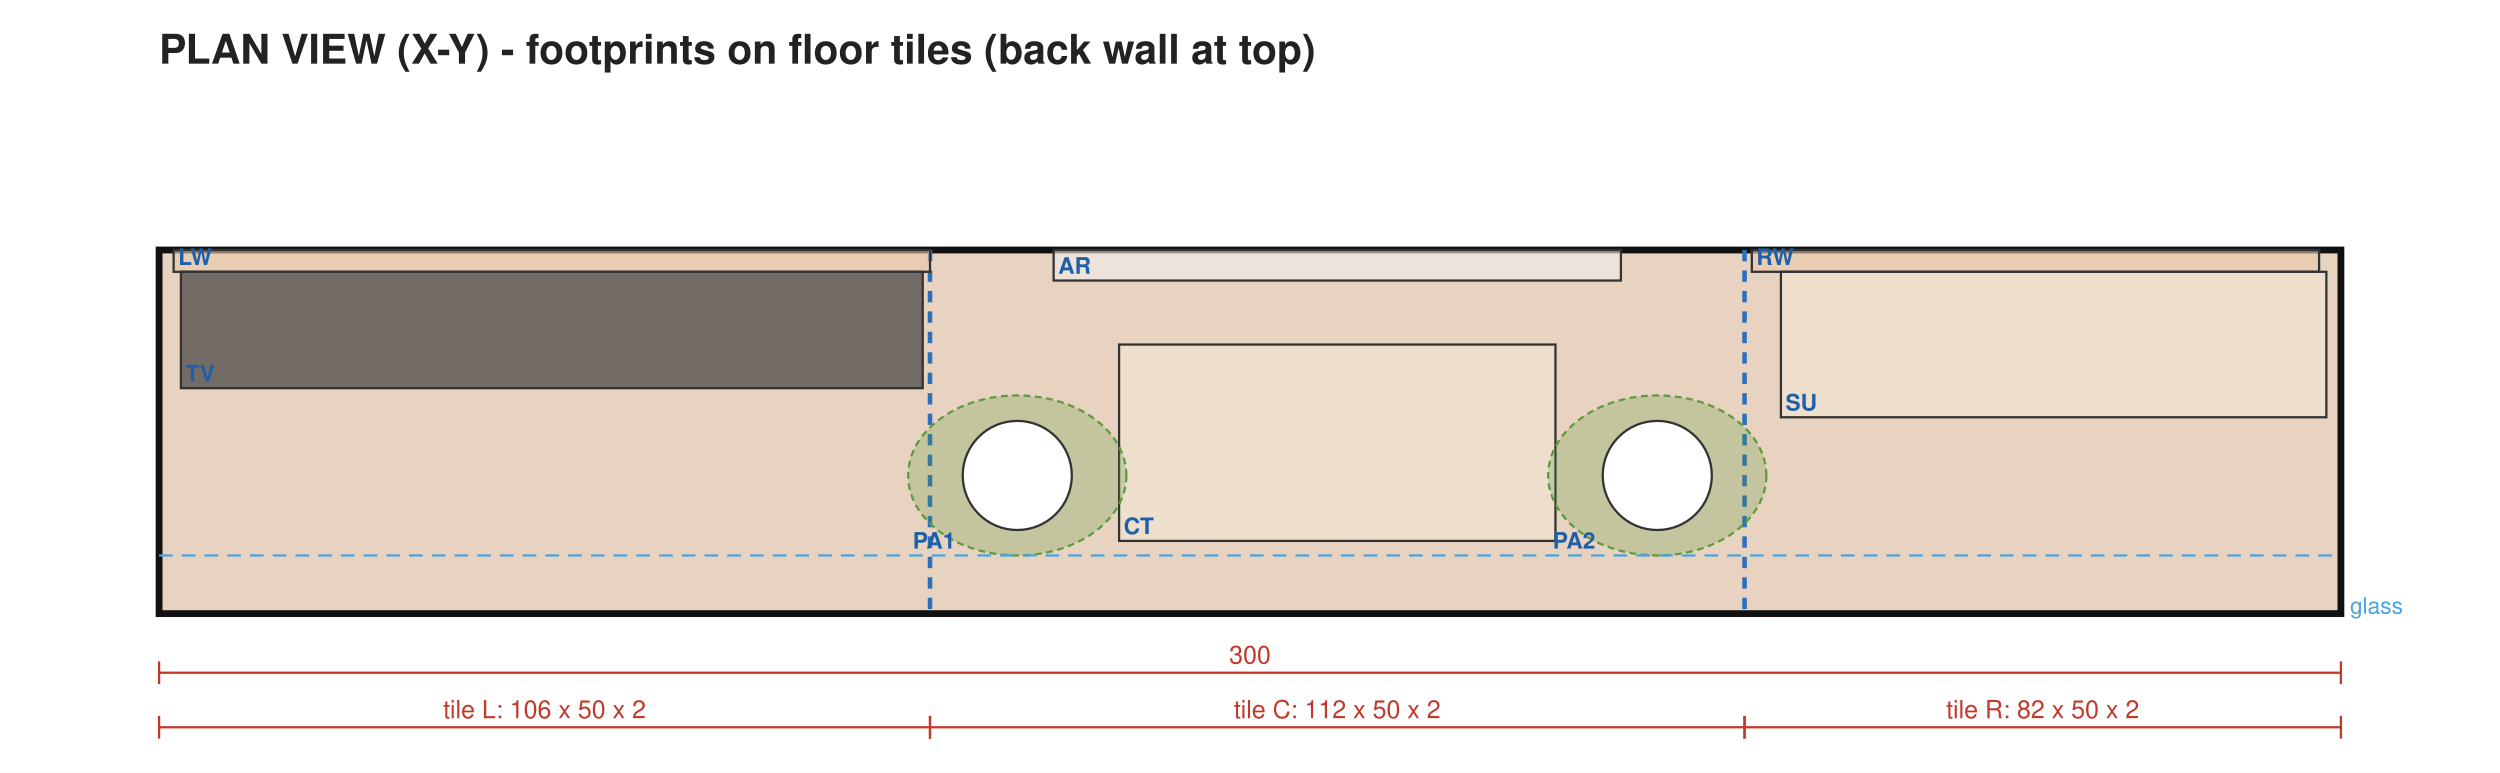
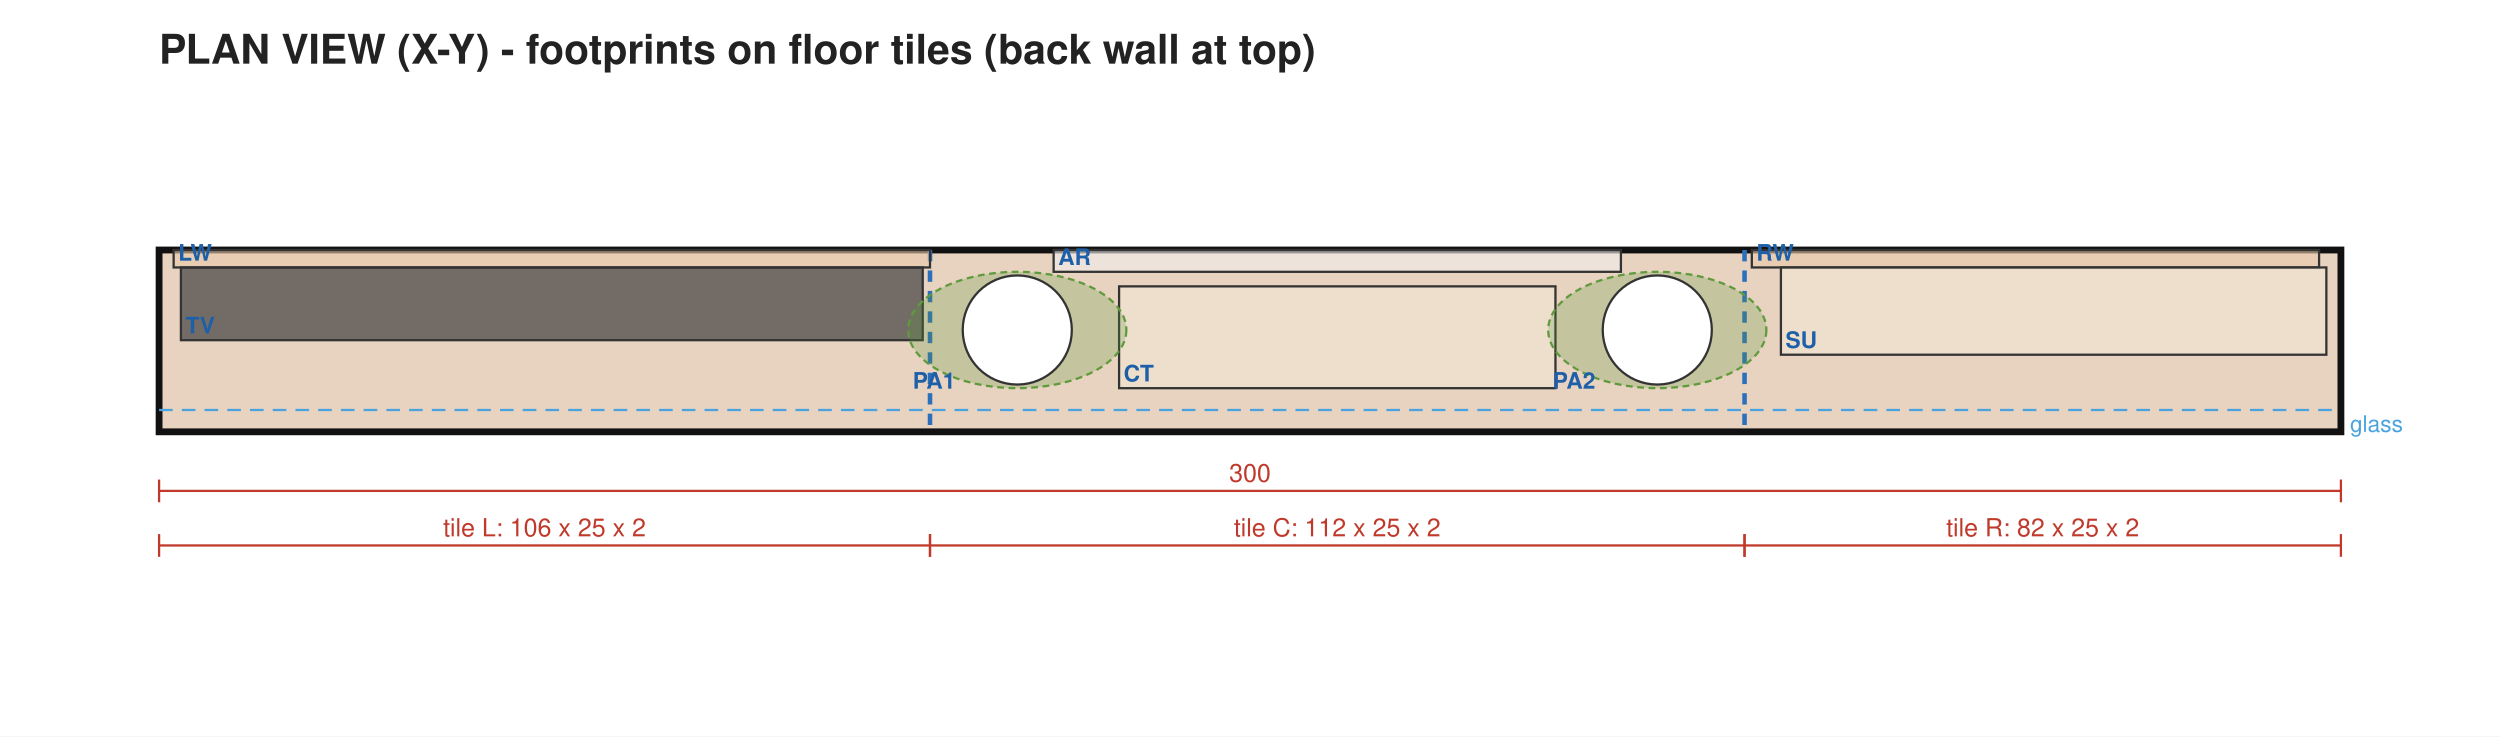
- <svg xmlns="http://www.w3.org/2000/svg" width="1100" height="340" viewBox="0 0 1100 340" font-family="Helvetica,Arial,sans-serif">
+ <svg xmlns="http://www.w3.org/2000/svg" width="1100" height="324" viewBox="0 0 1100 324" font-family="Helvetica,Arial,sans-serif">
  <rect width="100%" height="100%" fill="#ffffff" />
  <text x="70" y="28" font-size="18" font-weight="bold" fill="#222">PLAN VIEW (X-Y) - footprints on floor tiles (back wall at top)</text>
-   <rect x="70.0" y="110.0" width="960.0" height="160.0" fill="#b9824c" fill-opacity="0.35" stroke="#111" stroke-width="3" />
-   <line x1="409.2" y1="110.0" x2="409.2" y2="270.0" stroke="#2c6fbb" stroke-width="2" stroke-dasharray="5 4" />
-   <line x1="767.6" y1="110.0" x2="767.6" y2="270.0" stroke="#2c6fbb" stroke-width="2" stroke-dasharray="5 4" />
-   <rect x="76.4" y="110.0" width="332.8" height="9.6" fill="#e9c9a8" fill-opacity="0.6" stroke="#333" />
-   <text x="78.4" y="116.6" font-size="10" fill="#1d5fa8" font-weight="bold">LW</text>
-   <rect x="79.6" y="119.6" width="326.4" height="51.2" fill="#26272b" fill-opacity="0.6" stroke="#333" />
-   <text x="81.6" y="167.8" font-size="10" fill="#1d5fa8" font-weight="bold">TV</text>
-   <rect x="463.6" y="110.0" width="249.6" height="13.44" fill="#f1eeec" fill-opacity="0.6" stroke="#333" />
-   <text x="465.6" y="120.44" font-size="10" fill="#1d5fa8" font-weight="bold">AR</text>
-   <rect x="492.4" y="151.6" width="192.0" height="86.4" fill="#f3e6d3" fill-opacity="0.6" stroke="#333" />
-   <text x="494.4" y="235.0" font-size="10" fill="#1d5fa8" font-weight="bold">CT</text>
-   <ellipse cx="447.6" cy="209.2" rx="48.0" ry="35.2" fill="#5f9a3c" fill-opacity="0.25" stroke="#5f9a3c" stroke-dasharray="3 2" />
-   <circle cx="447.6" cy="209.2" r="24.0" fill="#fff" stroke="#333" />
-   <text x="401.6" y="241.4" font-size="10" fill="#1d5fa8" font-weight="bold">PA1</text>
-   <ellipse cx="729.2" cy="209.2" rx="48.0" ry="35.2" fill="#5f9a3c" fill-opacity="0.25" stroke="#5f9a3c" stroke-dasharray="3 2" />
-   <circle cx="729.2" cy="209.2" r="24.0" fill="#fff" stroke="#333" />
-   <text x="683.2" y="241.4" font-size="10" fill="#1d5fa8" font-weight="bold">PA2</text>
-   <rect x="770.8" y="110.0" width="249.6" height="9.6" fill="#e9c9a8" fill-opacity="0.6" stroke="#333" />
-   <text x="772.8" y="116.6" font-size="10" fill="#1d5fa8" font-weight="bold">RW</text>
-   <rect x="783.6" y="119.6" width="240.0" height="64.0" fill="#f3e6d3" fill-opacity="0.6" stroke="#333" />
-   <text x="785.6" y="180.6" font-size="10" fill="#1d5fa8" font-weight="bold">SU</text>
-   <line x1="70.0" y1="244.4" x2="1030.0" y2="244.4" stroke="#4aa3df" stroke-dasharray="6 4" />
-   <text x="1034.0" y="270.0" font-size="10" fill="#4aa3df">glass</text>
+   <rect x="70.0" y="110.0" width="960.0" height="80.0" fill="#b9824c" fill-opacity="0.35" stroke="#111" stroke-width="3" />
+   <line x1="409.2" y1="110.0" x2="409.2" y2="190.0" stroke="#2c6fbb" stroke-width="2" stroke-dasharray="5 4" />
+   <line x1="767.6" y1="110.0" x2="767.6" y2="190.0" stroke="#2c6fbb" stroke-width="2" stroke-dasharray="5 4" />
+   <rect x="76.4" y="110.0" width="332.8" height="7.68" fill="#e9c9a8" fill-opacity="0.6" stroke="#333" />
+   <text x="78.4" y="114.68" font-size="10" fill="#1d5fa8" font-weight="bold">LW</text>
+   <rect x="79.6" y="117.68" width="326.4" height="32.0" fill="#26272b" fill-opacity="0.6" stroke="#333" />
+   <text x="81.6" y="146.68" font-size="10" fill="#1d5fa8" font-weight="bold">TV</text>
+   <rect x="463.6" y="110.0" width="249.6" height="9.6" fill="#f1eeec" fill-opacity="0.6" stroke="#333" />
+   <text x="465.6" y="116.6" font-size="10" fill="#1d5fa8" font-weight="bold">AR</text>
+   <rect x="492.4" y="126.0" width="192.0" height="44.8" fill="#f3e6d3" fill-opacity="0.6" stroke="#333" />
+   <text x="494.4" y="167.8" font-size="10" fill="#1d5fa8" font-weight="bold">CT</text>
+   <ellipse cx="447.6" cy="145.2" rx="48.0" ry="25.6" fill="#5f9a3c" fill-opacity="0.25" stroke="#5f9a3c" stroke-dasharray="3 2" />
+   <circle cx="447.6" cy="145.2" r="24.0" fill="#fff" stroke="#333" />
+   <text x="401.6" y="171.0" font-size="10" fill="#1d5fa8" font-weight="bold">PA1</text>
+   <ellipse cx="729.2" cy="145.2" rx="48.0" ry="25.6" fill="#5f9a3c" fill-opacity="0.25" stroke="#5f9a3c" stroke-dasharray="3 2" />
+   <circle cx="729.2" cy="145.2" r="24.0" fill="#fff" stroke="#333" />
+   <text x="683.2" y="171.0" font-size="10" fill="#1d5fa8" font-weight="bold">PA2</text>
+   <rect x="770.8" y="110.0" width="249.6" height="7.68" fill="#e9c9a8" fill-opacity="0.6" stroke="#333" />
+   <text x="772.8" y="114.68" font-size="10" fill="#1d5fa8" font-weight="bold">RW</text>
+   <rect x="783.6" y="117.68" width="240.0" height="38.4" fill="#f3e6d3" fill-opacity="0.6" stroke="#333" />
+   <text x="785.6" y="153.08" font-size="10" fill="#1d5fa8" font-weight="bold">SU</text>
+   <line x1="70.0" y1="180.4" x2="1030.0" y2="180.4" stroke="#4aa3df" stroke-dasharray="6 4" />
+   <text x="1034.0" y="190.0" font-size="10" fill="#4aa3df">glass</text>
  <g stroke="#c0392b" stroke-width="1" fill="#c0392b" font-size="11">
-     <line x1="70.0" y1="296.0" x2="1030.0" y2="296.0" />
-     <line x1="70.0" y1="291.0" x2="70.0" y2="301.0" />
-     <line x1="1030.0" y1="291.0" x2="1030.0" y2="301.0" />
-     <text x="550.0" y="292.0" text-anchor="middle" stroke="none">300</text>
+     <line x1="70.0" y1="216.0" x2="1030.0" y2="216.0" />
+     <line x1="70.0" y1="211.0" x2="70.0" y2="221.0" />
+     <line x1="1030.0" y1="211.0" x2="1030.0" y2="221.0" />
+     <text x="550.0" y="212.0" text-anchor="middle" stroke="none">300</text>
  </g>
  <g stroke="#c0392b" stroke-width="1" fill="#c0392b" font-size="11">
-     <line x1="70.0" y1="320.0" x2="409.2" y2="320.0" />
-     <line x1="70.0" y1="315.0" x2="70.0" y2="325.0" />
-     <line x1="409.2" y1="315.0" x2="409.2" y2="325.0" />
-     <text x="239.6" y="316.0" text-anchor="middle" stroke="none">tile L: 106 x 50 x 2</text>
+     <line x1="70.0" y1="240.0" x2="409.2" y2="240.0" />
+     <line x1="70.0" y1="235.0" x2="70.0" y2="245.0" />
+     <line x1="409.2" y1="235.0" x2="409.2" y2="245.0" />
+     <text x="239.6" y="236.0" text-anchor="middle" stroke="none">tile L: 106 x 25 x 2</text>
  </g>
  <g stroke="#c0392b" stroke-width="1" fill="#c0392b" font-size="11">
-     <line x1="409.2" y1="320.0" x2="767.6" y2="320.0" />
-     <line x1="409.2" y1="315.0" x2="409.2" y2="325.0" />
-     <line x1="767.6" y1="315.0" x2="767.6" y2="325.0" />
-     <text x="588.4" y="316.0" text-anchor="middle" stroke="none">tile C: 112 x 50 x 2</text>
+     <line x1="409.2" y1="240.0" x2="767.6" y2="240.0" />
+     <line x1="409.2" y1="235.0" x2="409.2" y2="245.0" />
+     <line x1="767.6" y1="235.0" x2="767.6" y2="245.0" />
+     <text x="588.4" y="236.0" text-anchor="middle" stroke="none">tile C: 112 x 25 x 2</text>
  </g>
  <g stroke="#c0392b" stroke-width="1" fill="#c0392b" font-size="11">
-     <line x1="767.6" y1="320.0" x2="1030.0" y2="320.0" />
-     <line x1="767.6" y1="315.0" x2="767.6" y2="325.0" />
-     <line x1="1030.0" y1="315.0" x2="1030.0" y2="325.0" />
-     <text x="898.8" y="316.0" text-anchor="middle" stroke="none">tile R: 82 x 50 x 2</text>
+     <line x1="767.6" y1="240.0" x2="1030.0" y2="240.0" />
+     <line x1="767.6" y1="235.0" x2="767.6" y2="245.0" />
+     <line x1="1030.0" y1="235.0" x2="1030.0" y2="245.0" />
+     <text x="898.8" y="236.0" text-anchor="middle" stroke="none">tile R: 82 x 25 x 2</text>
  </g>
</svg>
